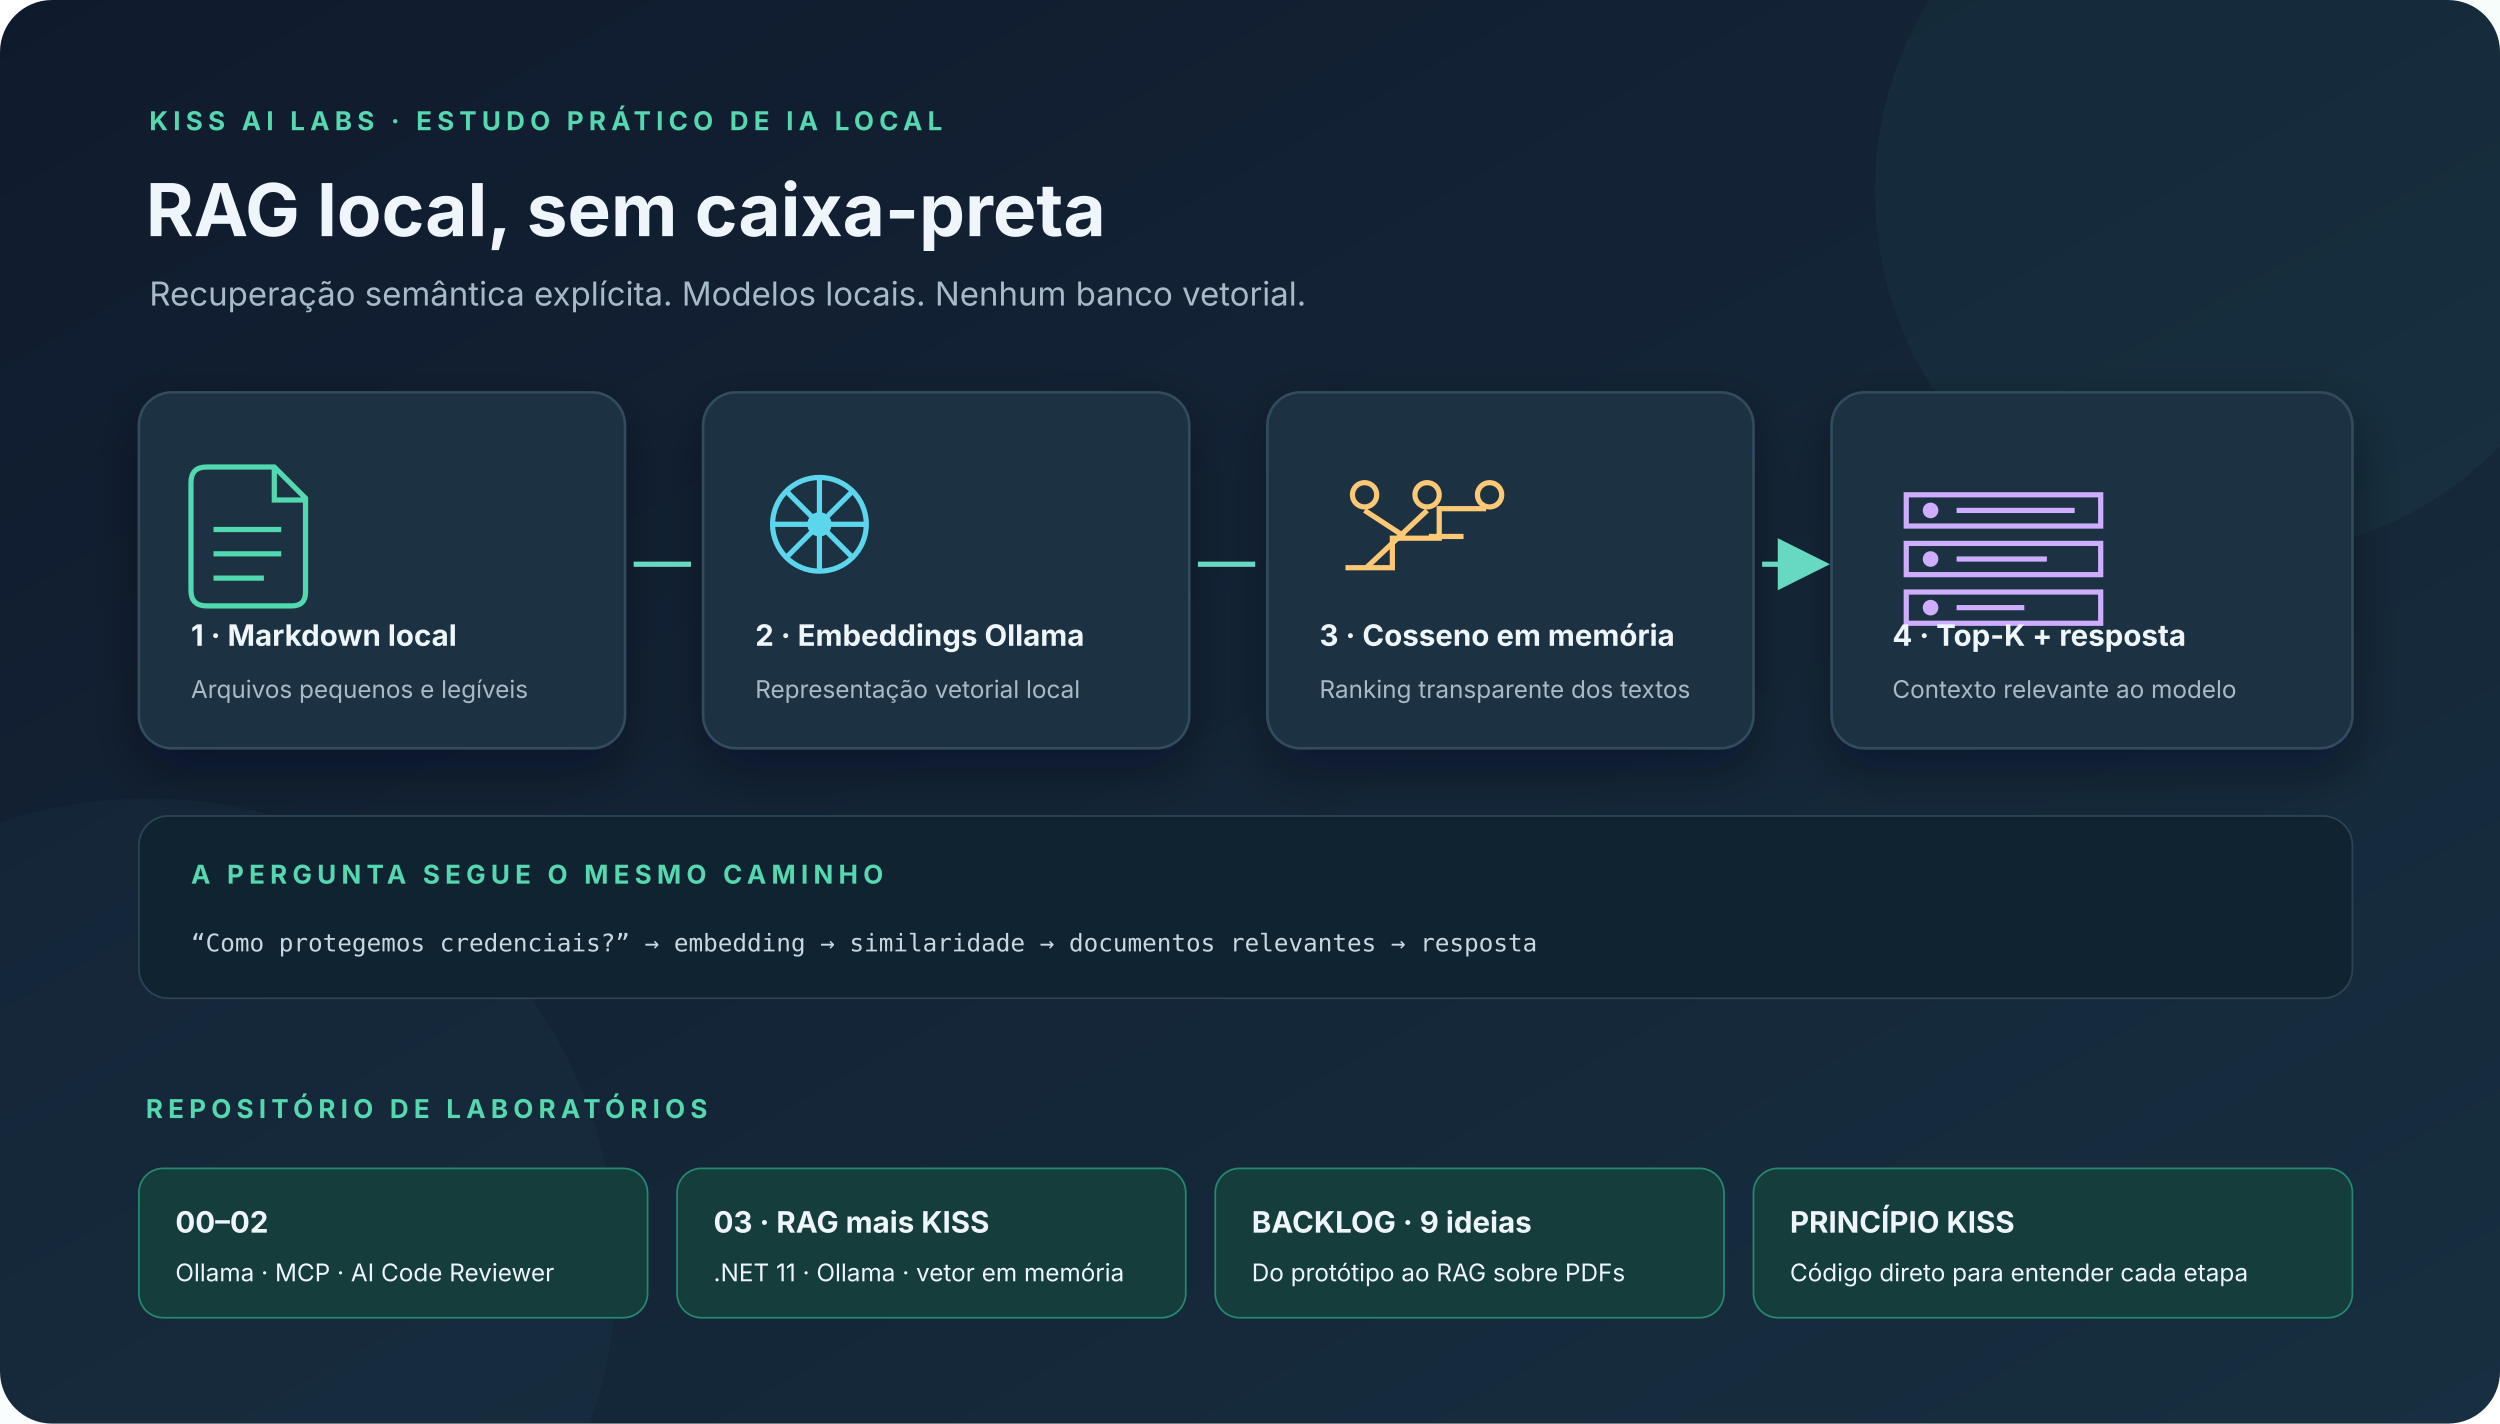
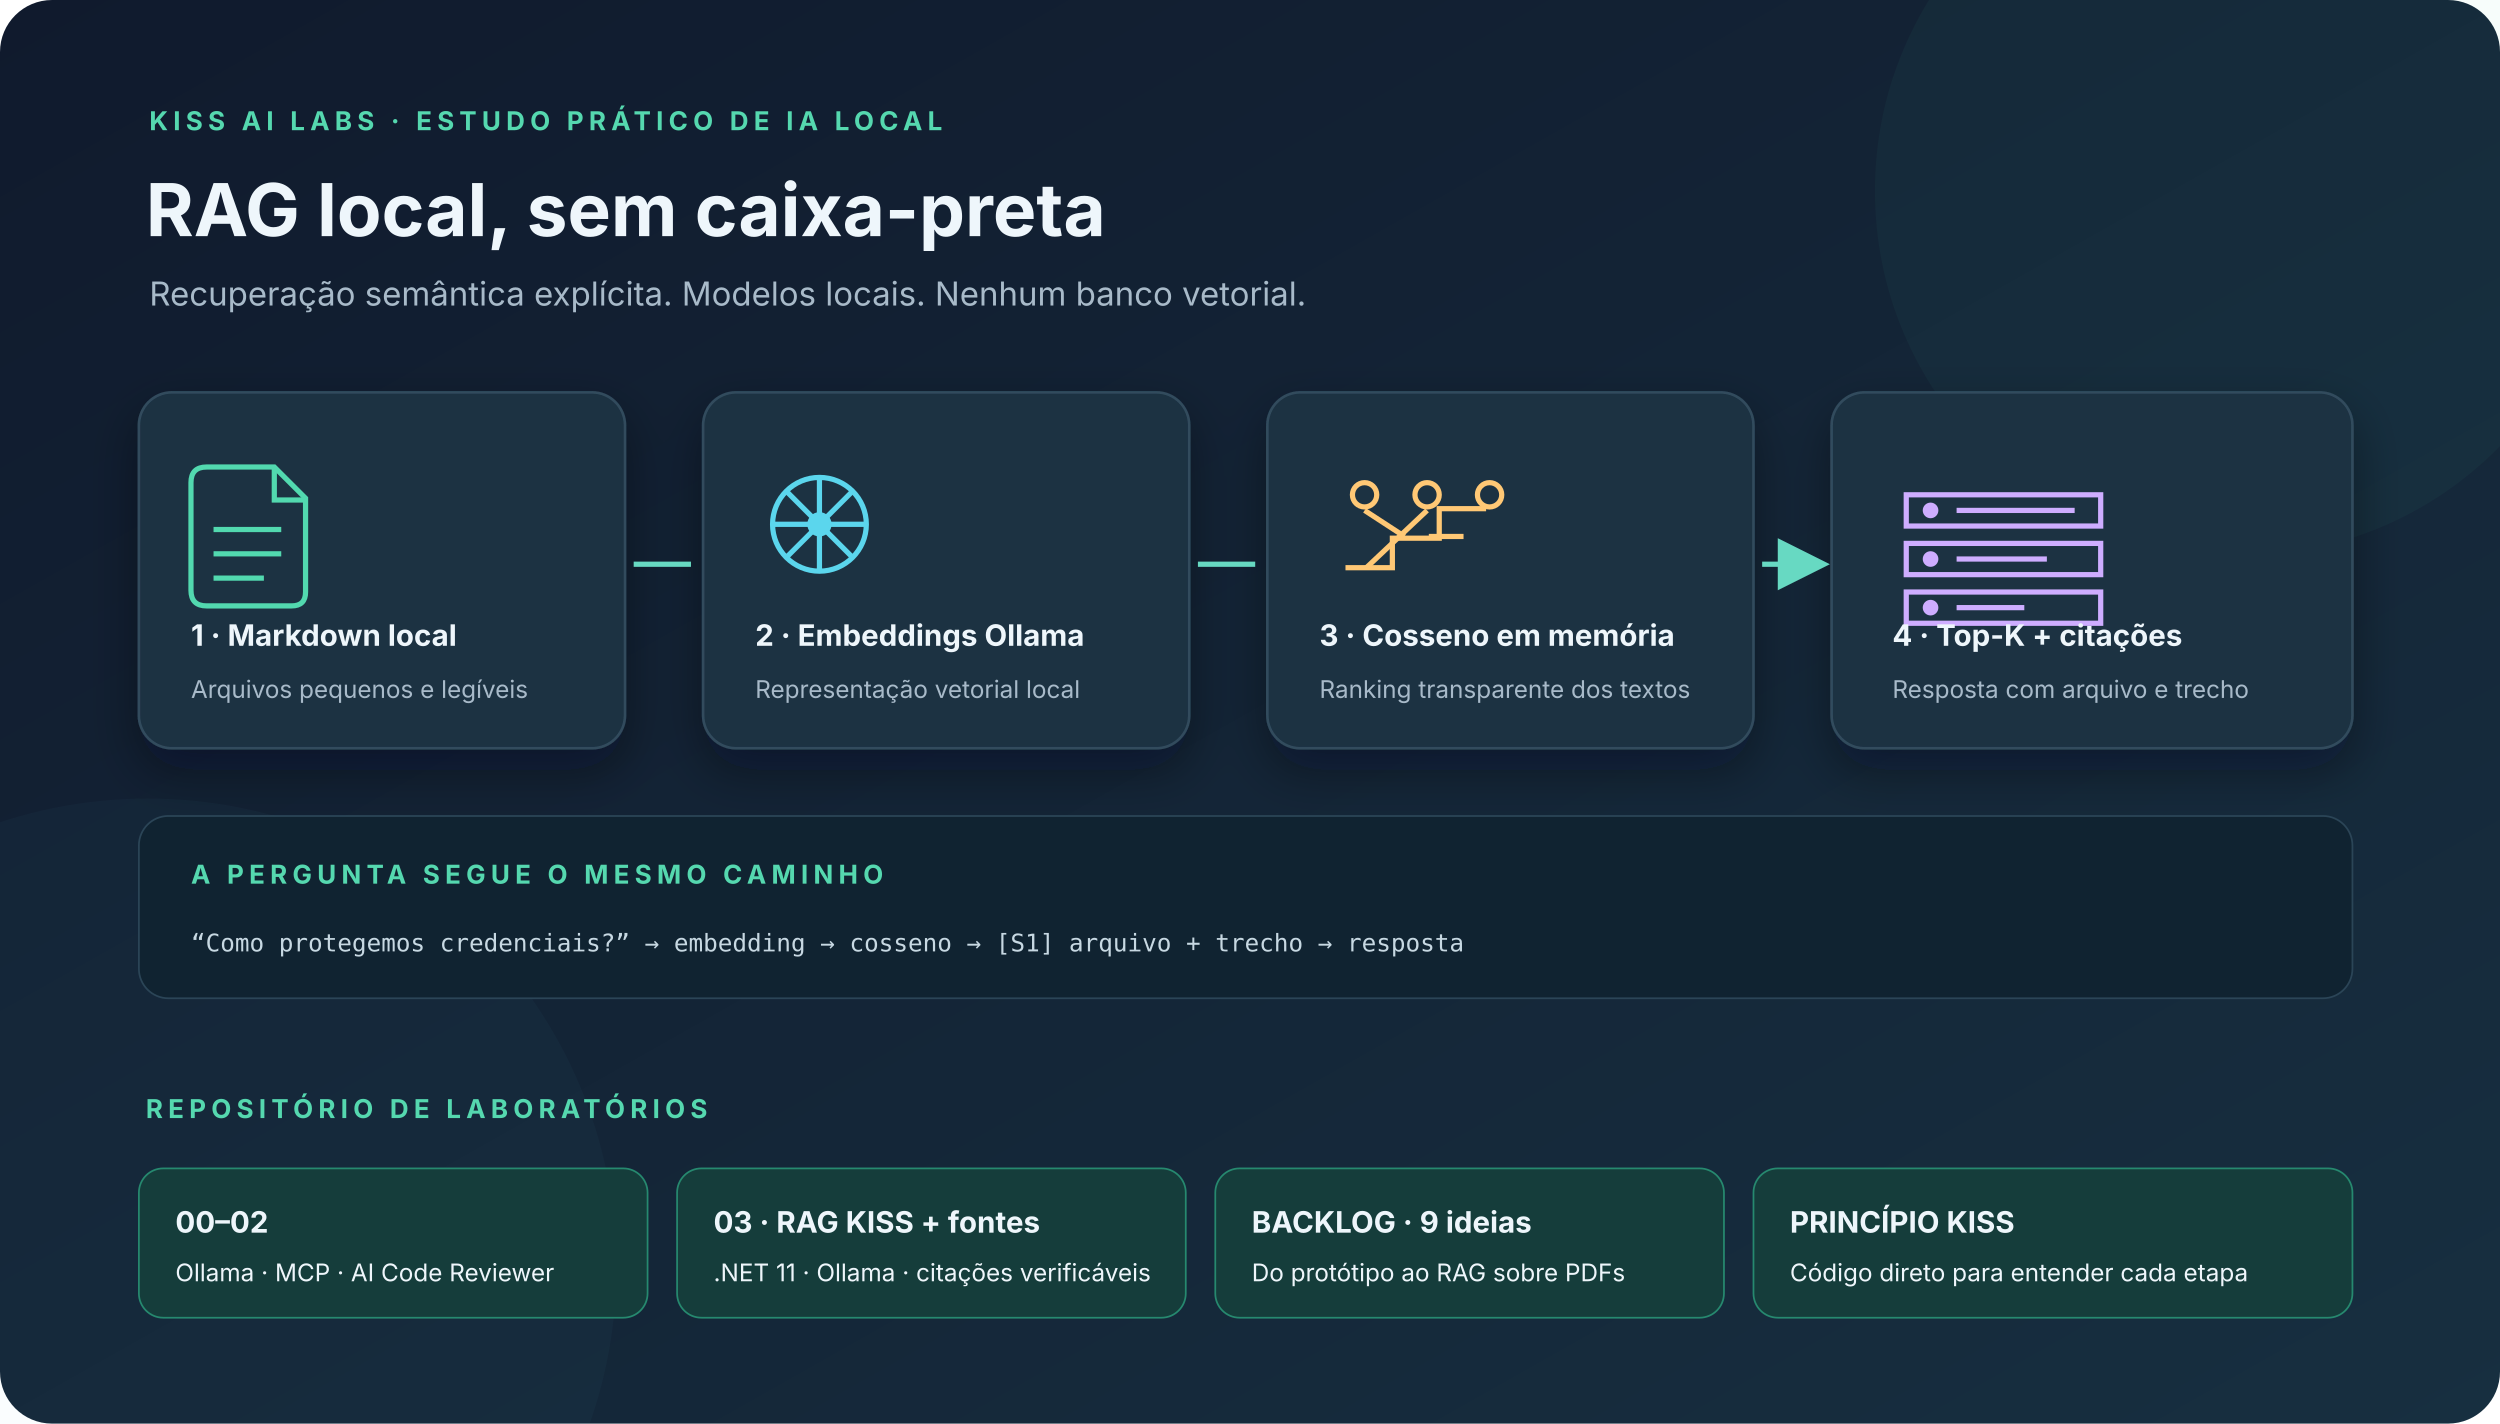
<svg xmlns="http://www.w3.org/2000/svg" width="1440" height="820" viewBox="0 0 1440 820" role="img" aria-labelledby="title desc">
  <defs>
    <linearGradient id="bg" x1="0" y1="0" x2="1" y2="1">
      <stop stop-color="#101a2d" />
      <stop offset="1" stop-color="#172f40" />
    </linearGradient>
    <linearGradient id="accent" x1="0" y1="0" x2="1" y2="0">
      <stop stop-color="#32d6a0" />
      <stop offset="1" stop-color="#5bd6ed" />
    </linearGradient>
    <filter id="shadow" x="-20%" y="-30%" width="140%" height="170%">
      <feDropShadow dx="0" dy="12" stdDeviation="14" flood-color="#06101c" flood-opacity=".38" />
    </filter>
    <marker id="arrow" markerWidth="10" markerHeight="10" refX="8" refY="5" orient="auto">
      <path d="M0 0 10 5 0 10Z" fill="#67d9c2" />
    </marker>
    <style>
      text{font-family:Inter,Segoe UI,Arial,sans-serif;fill:#eef6fb}.muted{fill:#a8bac9}.eyebrow{font-size:15px;font-weight:700;letter-spacing:3px;fill:#55d8af}.heading{font-size:42px;font-weight:750}.sub{font-size:19px}.card{fill:#1c3042;stroke:#314c5d;stroke-width:1.5}.label{font-size:17px;font-weight:700}.small{font-size:14px}.mono{font-family:Consolas,monospace;font-size:14px;fill:#c7d8e2}.pill{fill:#153d3b;stroke:#26896f;stroke-width:1}
    </style>
  </defs>
  <rect width="1440" height="820" rx="30" fill="url(#bg)" />
  <circle cx="1290" cy="110" r="210" fill="#42d5a3" opacity=".045" />
  <circle cx="85" cy="730" r="270" fill="#59c9ea" opacity=".035" />
  <text x="86" y="75" class="eyebrow">KISS AI LABS · ESTUDO PRÁTICO DE IA LOCAL</text>
  <text x="84" y="136" class="heading">RAG local, sem caixa-preta</text>
  <text x="86" y="176" class="sub muted">Recuperação semântica explícita. Modelos locais. Nenhum banco vetorial.</text>
  <g filter="url(#shadow)">
    <rect x="80" y="226" width="280" height="205" rx="19" class="card" />
    <rect x="405" y="226" width="280" height="205" rx="19" class="card" />
    <rect x="730" y="226" width="280" height="205" rx="19" class="card" />
    <rect x="1055" y="226" width="300" height="205" rx="19" class="card" />
  </g>
  <path d="M365 325h33M690 325h33M1015 325h33" stroke="#67d9c2" stroke-width="3" marker-end="url(#arrow)" />
  <g transform="translate(110 263)" fill="none" stroke="#52d9af" stroke-width="3">
    <path d="M0 15q0-9 9-9h39l18 18v54q0 8-8 8H9q-9 0-9-9z" />
    <path d="M48 6v19h18M13 42h39M13 56h39M13 70h29" />
  </g>
  <text x="110" y="372" class="label">1 · Markdown local</text>
  <text x="110" y="402" class="small muted">Arquivos pequenos e legíveis</text>
  <g transform="translate(438 270)" fill="none" stroke="#5bd6ed" stroke-width="3">
    <circle cx="34" cy="32" r="27" />
    <path d="M34 5v54M7 32h54M15 13l38 38M53 13 15 51" />
    <circle cx="34" cy="32" r="7" fill="#5bd6ed" stroke="none" />
  </g>
  <text x="435" y="372" class="label">2 · Embeddings Ollama</text>
  <text x="435" y="402" class="small muted">Representação vetorial local</text>
  <g transform="translate(775 270)" fill="none" stroke="#ffc875" stroke-width="3">
    <path d="M0 57h27V40h27V23h27" />
    <circle cx="11" cy="15" r="7" />
    <circle cx="47" cy="15" r="7" />
    <circle cx="83" cy="15" r="7" />
    <path d="m11 24 23 15m13-15L12 57m36-18 20 0" />
  </g>
  <text x="760" y="372" class="label">3 · Cosseno em memória</text>
  <text x="760" y="402" class="small muted">Ranking transparente dos textos</text>
  <g transform="translate(1094 270)" fill="none" stroke="#ceadff" stroke-width="3">
    <path d="M4 15h112v18H4zM4 43h112v18H4zM4 71h112v18H4z" />
    <circle cx="18" cy="24" r="3" fill="#ceadff" />
    <circle cx="18" cy="52" r="3" fill="#ceadff" />
    <circle cx="18" cy="80" r="3" fill="#ceadff" />
    <path d="M33 24h68M33 52h52M33 80h39" />
  </g>
-   <text x="1090" y="372" class="label">4 · Top-K + resposta</text>
-   <text x="1090" y="402" class="small muted">Contexto relevante ao modelo</text>
+   <text x="1090" y="372" class="label">4 · Top-K + citações</text>
+   <text x="1090" y="402" class="small muted">Resposta com arquivo e trecho</text>
  <rect x="80" y="470" width="1275" height="105" rx="17" fill="#102331" stroke="#2b4557" />
  <text x="110" y="509" class="eyebrow">A PERGUNTA SEGUE O MESMO CAMINHO</text>
-   <text x="110" y="548" class="mono">“Como protegemos credenciais?”  →  embedding  →  similaridade  →  documentos relevantes  →  resposta</text>
+   <text x="110" y="548" class="mono">“Como protegemos credenciais?”  →  embedding  →  cosseno  →  [S1] arquivo + trecho  →  resposta</text>
  <text x="84" y="644" class="eyebrow">REPOSITÓRIO DE LABORATÓRIOS</text>
  <g>
    <rect x="80" y="673" width="293" height="86" rx="14" class="pill" />
    <text x="101" y="710" class="label">00–02</text>
    <text x="101" y="738" class="small">Ollama · MCP · AI Code Reviewer</text>
    <rect x="390" y="673" width="293" height="86" rx="14" class="pill" />
-     <text x="411" y="710" class="label">03 · RAG mais KISS</text>
-     <text x="411" y="738" class="small">.NET 11 · Ollama · vetor em memória</text>
+     <text x="411" y="710" class="label">03 · RAG KISS + fontes</text>
+     <text x="411" y="738" class="small">.NET 11 · Ollama · citações verificáveis</text>
    <rect x="700" y="673" width="293" height="86" rx="14" class="pill" />
    <text x="721" y="710" class="label">BACKLOG · 9 ideias</text>
    <text x="721" y="738" class="small">Do protótipo ao RAG sobre PDFs</text>
    <rect x="1010" y="673" width="345" height="86" rx="14" class="pill" />
    <text x="1031" y="710" class="label">PRINCÍPIO KISS</text>
    <text x="1031" y="738" class="small">Código direto para entender cada etapa</text>
  </g>
</svg>
